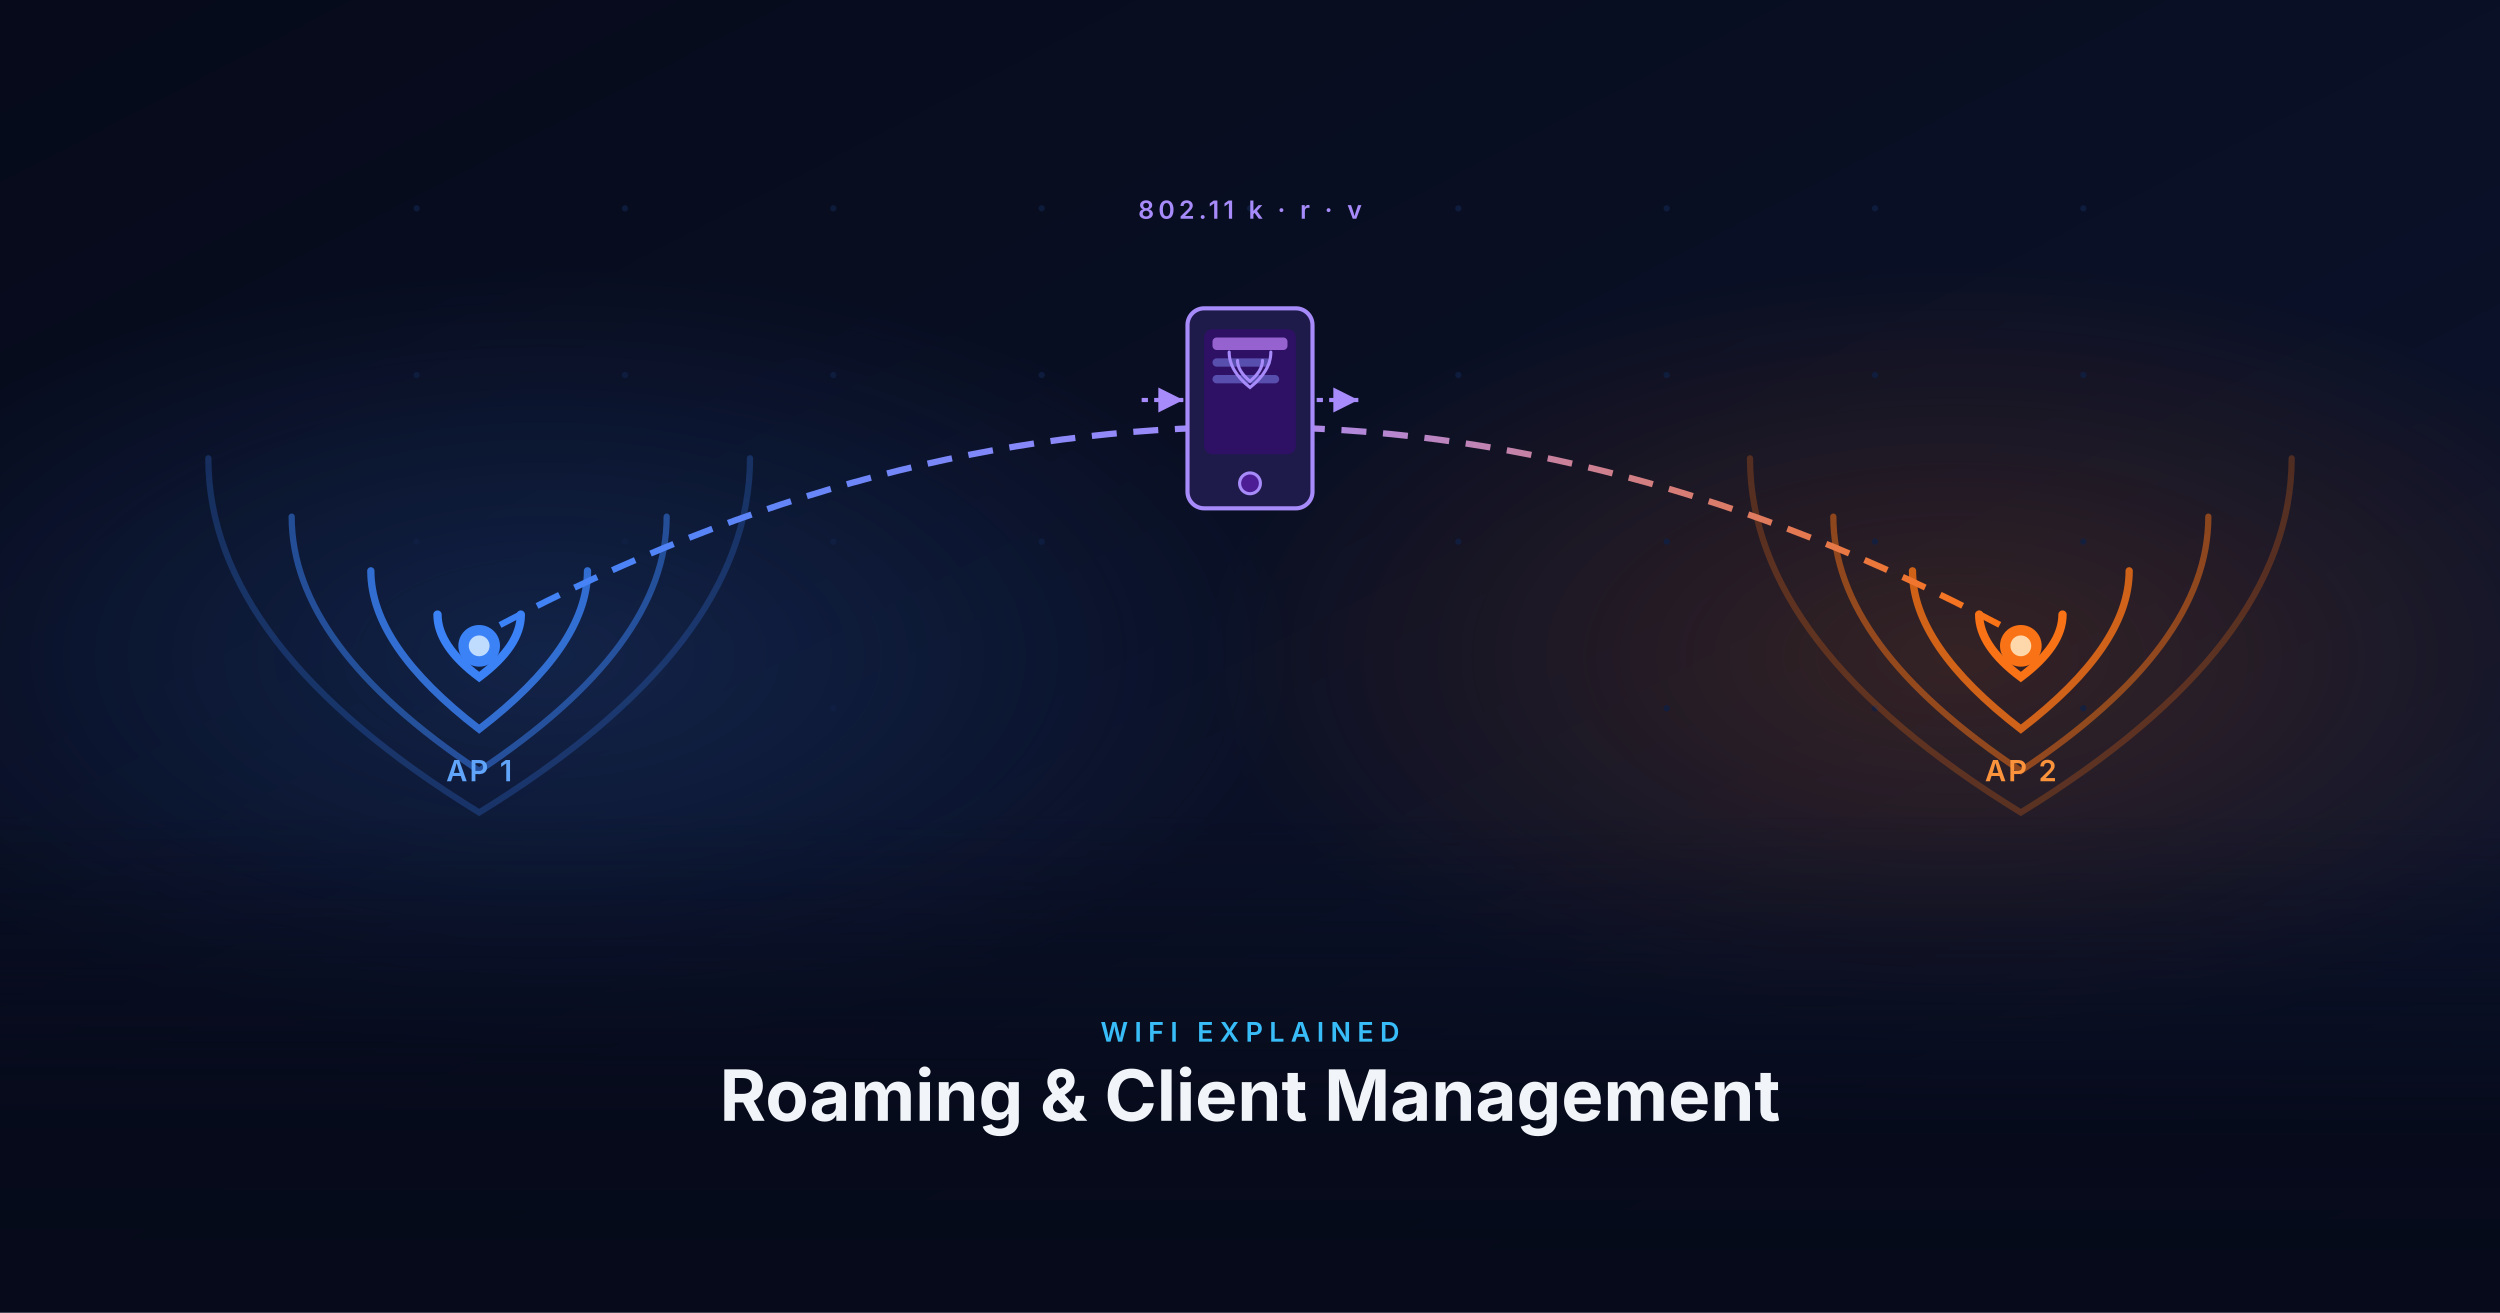
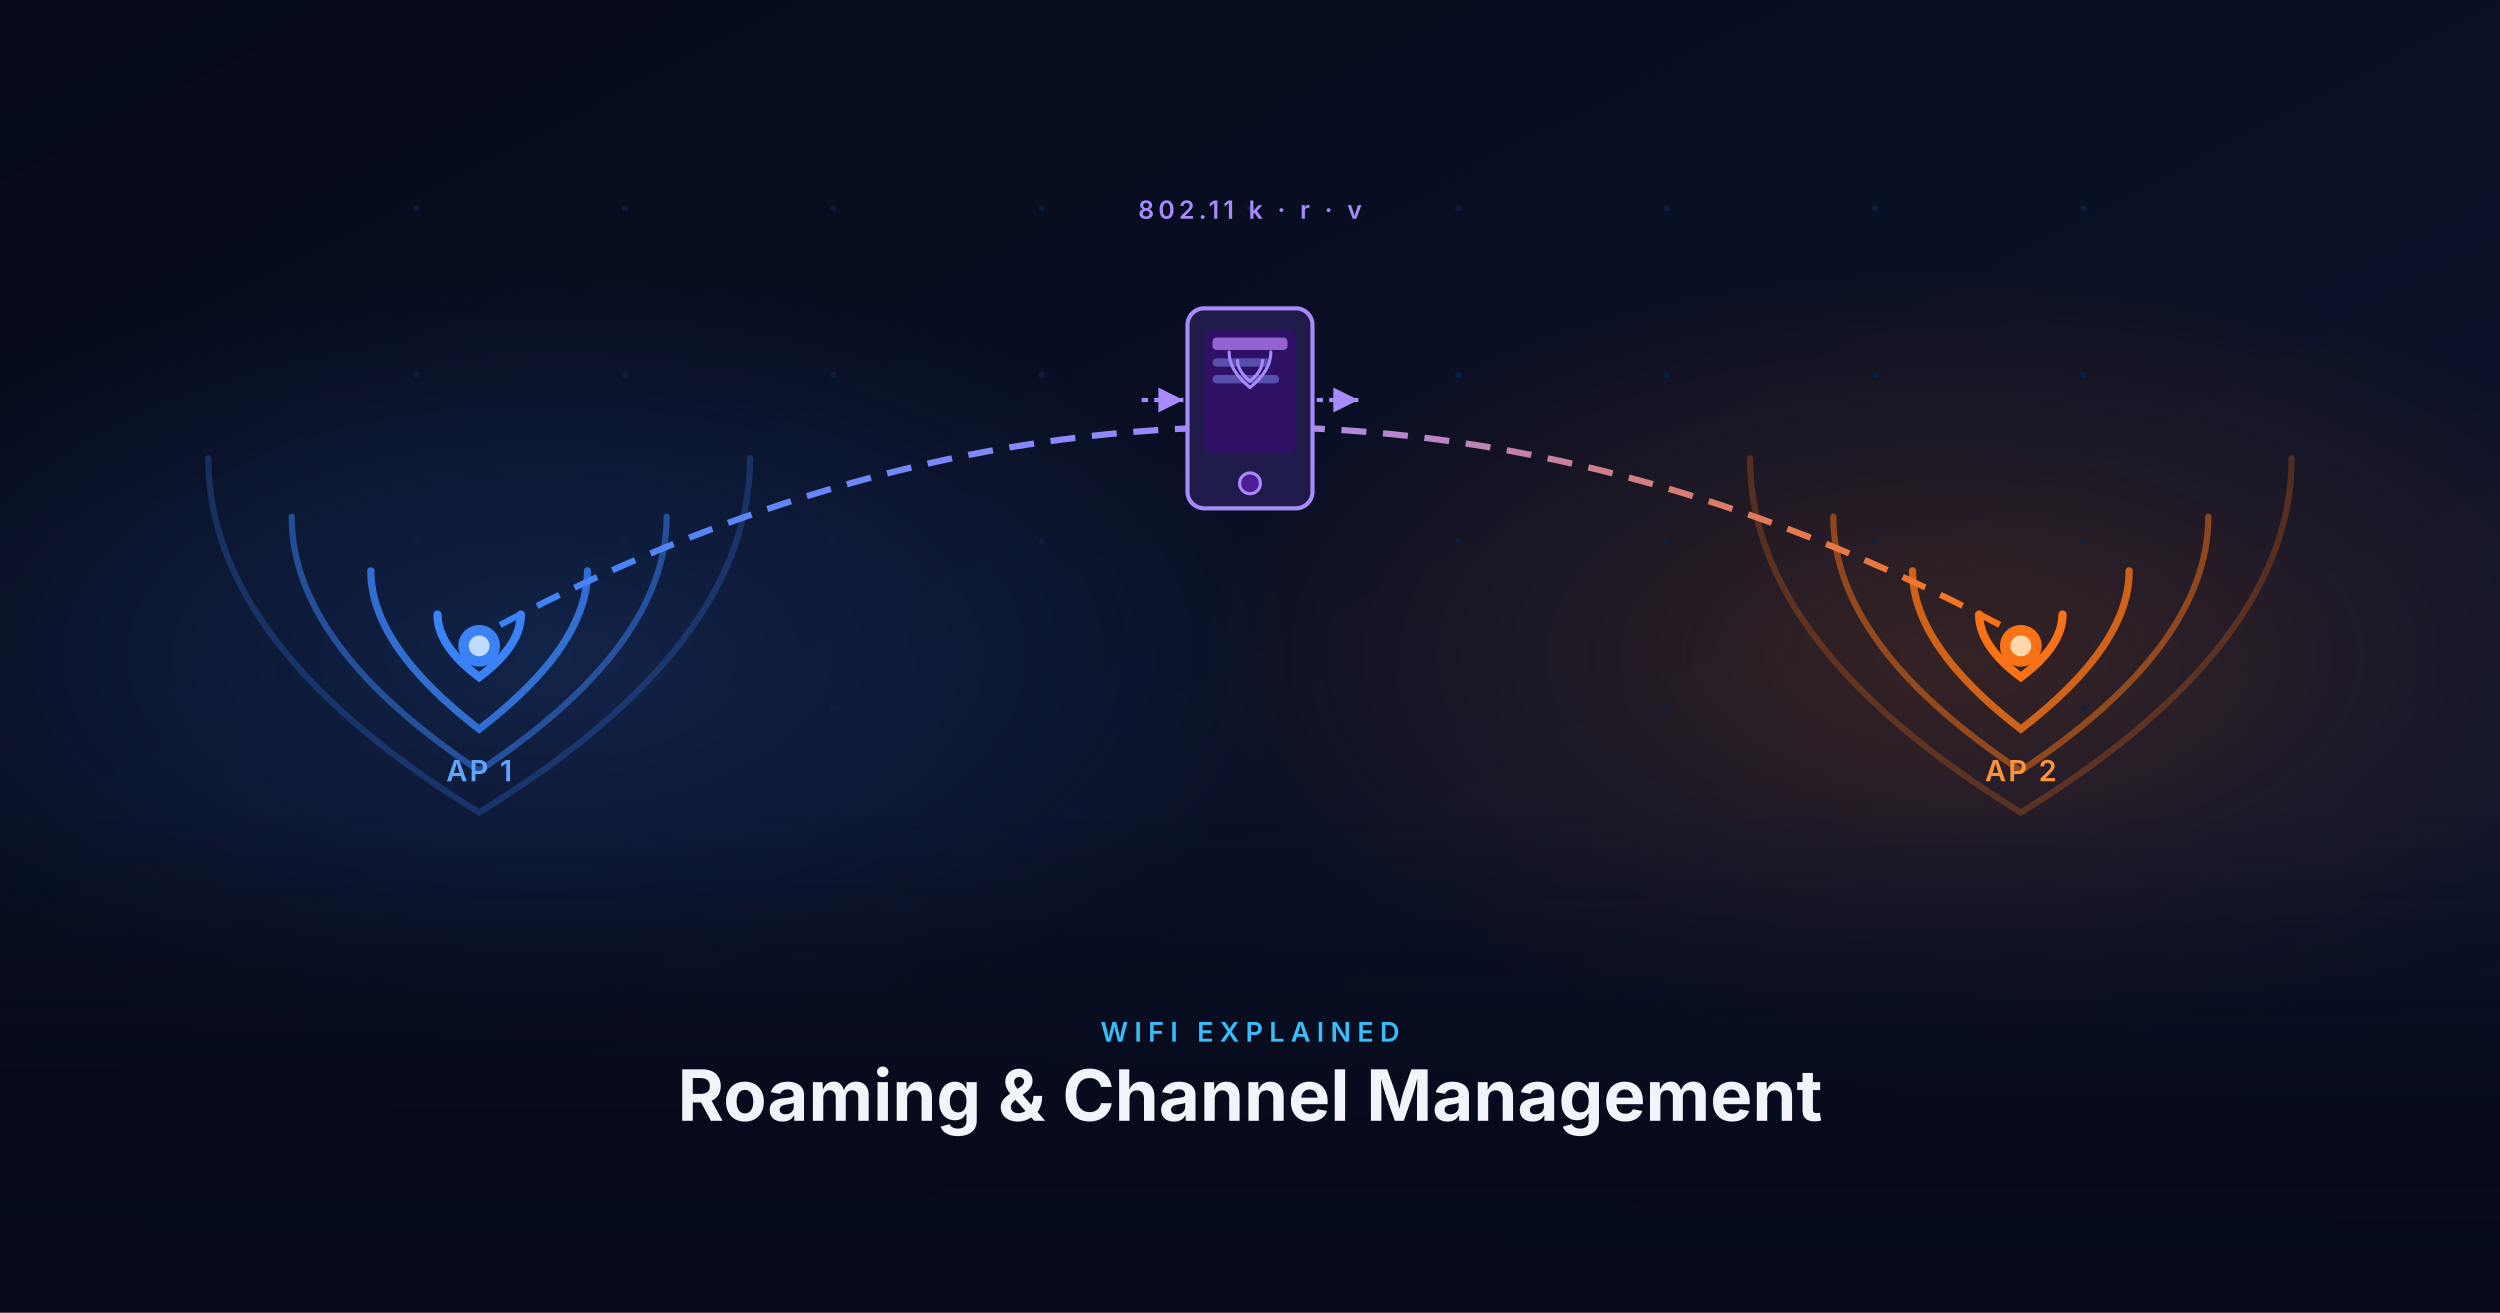
<svg xmlns="http://www.w3.org/2000/svg" viewBox="0 0 1200 630" width="1200" height="630" font-family="system-ui,-apple-system,BlinkMacSystemFont,'Segoe UI',sans-serif">
  <defs>
    <linearGradient id="bg" x1="0" y1="0" x2="1" y2="1">
      <stop offset="0%" stop-color="#060a1a" />
      <stop offset="100%" stop-color="#0d1530" />
    </linearGradient>
    <radialGradient id="glow-left" cx="22%" cy="50%" r="30%">
      <stop offset="0%" stop-color="#3b82f6" stop-opacity="0.18" />
      <stop offset="100%" stop-color="#3b82f6" stop-opacity="0" />
    </radialGradient>
    <radialGradient id="glow-right" cx="78%" cy="50%" r="30%">
      <stop offset="0%" stop-color="#f97316" stop-opacity="0.18" />
      <stop offset="100%" stop-color="#f97316" stop-opacity="0" />
    </radialGradient>
    <linearGradient id="textbg" x1="0" y1="0" x2="0" y2="1">
      <stop offset="0%" stop-color="#060a1a" stop-opacity="0" />
      <stop offset="65%" stop-color="#060a1a" stop-opacity="0.93" />
      <stop offset="100%" stop-color="#060a1a" stop-opacity="1" />
    </linearGradient>
    <linearGradient id="path-grad" x1="0" y1="0" x2="1" y2="0">
      <stop offset="0%" stop-color="#3b82f6" />
      <stop offset="50%" stop-color="#a78bfa" />
      <stop offset="100%" stop-color="#f97316" />
    </linearGradient>
    <marker id="arrow-purple" markerWidth="6" markerHeight="6" refX="6" refY="3" orient="auto">
      <path d="M0,0 L0,6 L6,3 z" fill="#a78bfa" />
    </marker>
  </defs>
  <rect width="1200" height="630" fill="url(#bg)" />
  <rect width="1200" height="630" fill="url(#glow-left)" />
  <rect width="1200" height="630" fill="url(#glow-right)" />
  <g fill="#0f1f44" opacity="0.8">
    <circle cx="200" cy="100" r="1.5" />
    <circle cx="300" cy="100" r="1.5" />
    <circle cx="400" cy="100" r="1.5" />
    <circle cx="500" cy="100" r="1.5" />
    <circle cx="600" cy="100" r="1.5" />
    <circle cx="700" cy="100" r="1.5" />
    <circle cx="800" cy="100" r="1.5" />
    <circle cx="900" cy="100" r="1.5" />
    <circle cx="1000" cy="100" r="1.5" />
    <circle cx="200" cy="180" r="1.5" />
    <circle cx="300" cy="180" r="1.5" />
    <circle cx="400" cy="180" r="1.5" />
    <circle cx="500" cy="180" r="1.5" />
    <circle cx="600" cy="180" r="1.5" />
    <circle cx="700" cy="180" r="1.5" />
    <circle cx="800" cy="180" r="1.5" />
    <circle cx="900" cy="180" r="1.5" />
    <circle cx="1000" cy="180" r="1.5" />
    <circle cx="200" cy="260" r="1.5" />
    <circle cx="300" cy="260" r="1.5" />
    <circle cx="400" cy="260" r="1.5" />
    <circle cx="500" cy="260" r="1.5" />
    <circle cx="700" cy="260" r="1.5" />
    <circle cx="800" cy="260" r="1.5" />
    <circle cx="900" cy="260" r="1.5" />
    <circle cx="1000" cy="260" r="1.5" />
    <circle cx="200" cy="340" r="1.5" />
    <circle cx="300" cy="340" r="1.5" />
    <circle cx="400" cy="340" r="1.5" />
    <circle cx="800" cy="340" r="1.5" />
    <circle cx="900" cy="340" r="1.5" />
    <circle cx="1000" cy="340" r="1.5" />
  </g>
  <g fill="none" stroke="#3b82f6" stroke-linecap="round">
    <path d="M 100,220 Q 100,310 230,390 Q 360,310 360,220" stroke-width="3" stroke-opacity="0.25" />
    <path d="M 140,248 Q 140,310 230,370 Q 320,310 320,248" stroke-width="3" stroke-opacity="0.5" />
    <path d="M 178,274 Q 178,310 230,350 Q 282,310 282,274" stroke-width="3.5" stroke-opacity="0.8" />
    <path d="M 210,295 Q 210,310 230,325 Q 250,310 250,295" stroke-width="4" stroke-opacity="1" />
  </g>
  <circle cx="230" cy="310" r="10" fill="#3b82f6" />
  <circle cx="230" cy="310" r="5" fill="#bfdbfe" />
  <text x="230" y="375" text-anchor="middle" font-size="14" fill="#60a5fa" font-weight="600" letter-spacing="1">AP 1</text>
  <g fill="none" stroke="#f97316" stroke-linecap="round">
    <path d="M 840,220 Q 840,310 970,390 Q 1100,310 1100,220" stroke-width="3" stroke-opacity="0.25" />
    <path d="M 880,248 Q 880,310 970,370 Q 1060,310 1060,248" stroke-width="3" stroke-opacity="0.5" />
    <path d="M 918,274 Q 918,310 970,350 Q 1022,310 1022,274" stroke-width="3.5" stroke-opacity="0.8" />
    <path d="M 950,295 Q 950,310 970,325 Q 990,310 990,295" stroke-width="4" stroke-opacity="1" />
  </g>
  <circle cx="970" cy="310" r="10" fill="#f97316" />
  <circle cx="970" cy="310" r="5" fill="#fed7aa" />
  <text x="970" y="375" text-anchor="middle" font-size="14" fill="#fb923c" font-weight="600" letter-spacing="1">AP 2</text>
  <path d="M 240,300 Q 600,110 960,300" fill="none" stroke="url(#path-grad)" stroke-width="3" stroke-dasharray="12,8" />
  <rect x="570" y="148" width="60" height="96" fill="#1e1b4b" stroke="#a78bfa" stroke-width="2" rx="8" />
  <rect x="578" y="158" width="44" height="60" fill="#2e1065" rx="4" />
  <rect x="582" y="162" width="36" height="6" fill="#c084fc" rx="2" opacity="0.7" />
  <rect x="582" y="172" width="28" height="4" fill="#818cf8" rx="2" opacity="0.5" />
  <rect x="582" y="180" width="32" height="4" fill="#818cf8" rx="2" opacity="0.5" />
  <circle cx="600" cy="232" r="5" fill="#4c1d95" stroke="#a78bfa" stroke-width="1.5" />
  <g fill="none" stroke="#a78bfa" stroke-linecap="round" stroke-width="1.5">
    <path d="M 594,173 Q 594,178 600,183 Q 606,178 606,173" />
    <path d="M 590,169 Q 590,178 600,186 Q 610,178 610,169" />
  </g>
  <path d="M 548,192 L 568,192" fill="none" stroke="#a78bfa" stroke-width="2" stroke-dasharray="3,3" marker-end="url(#arrow-purple)" />
  <path d="M 632,192 L 652,192" fill="none" stroke="#a78bfa" stroke-width="2" stroke-dasharray="3,3" marker-end="url(#arrow-purple)" />
  <text x="600" y="105" text-anchor="middle" font-size="12" fill="#a78bfa" letter-spacing="2" font-weight="600">802.11 k · r · v</text>
  <rect x="0" y="390" width="1200" height="240" fill="url(#textbg)" />
  <text x="600" y="500" text-anchor="middle" font-size="13" fill="#38bdf8" letter-spacing="3" font-weight="600">WIFI EXPLAINED</text>
-   <text x="600" y="538" text-anchor="middle" font-size="34" font-weight="700" fill="#f1f5f9">Roaming &amp; Client Management</text>
+   <text x="600" y="538" text-anchor="middle" font-size="34" font-weight="700" fill="#f1f5f9">Roaming &amp; Channel Management</text>
</svg>
